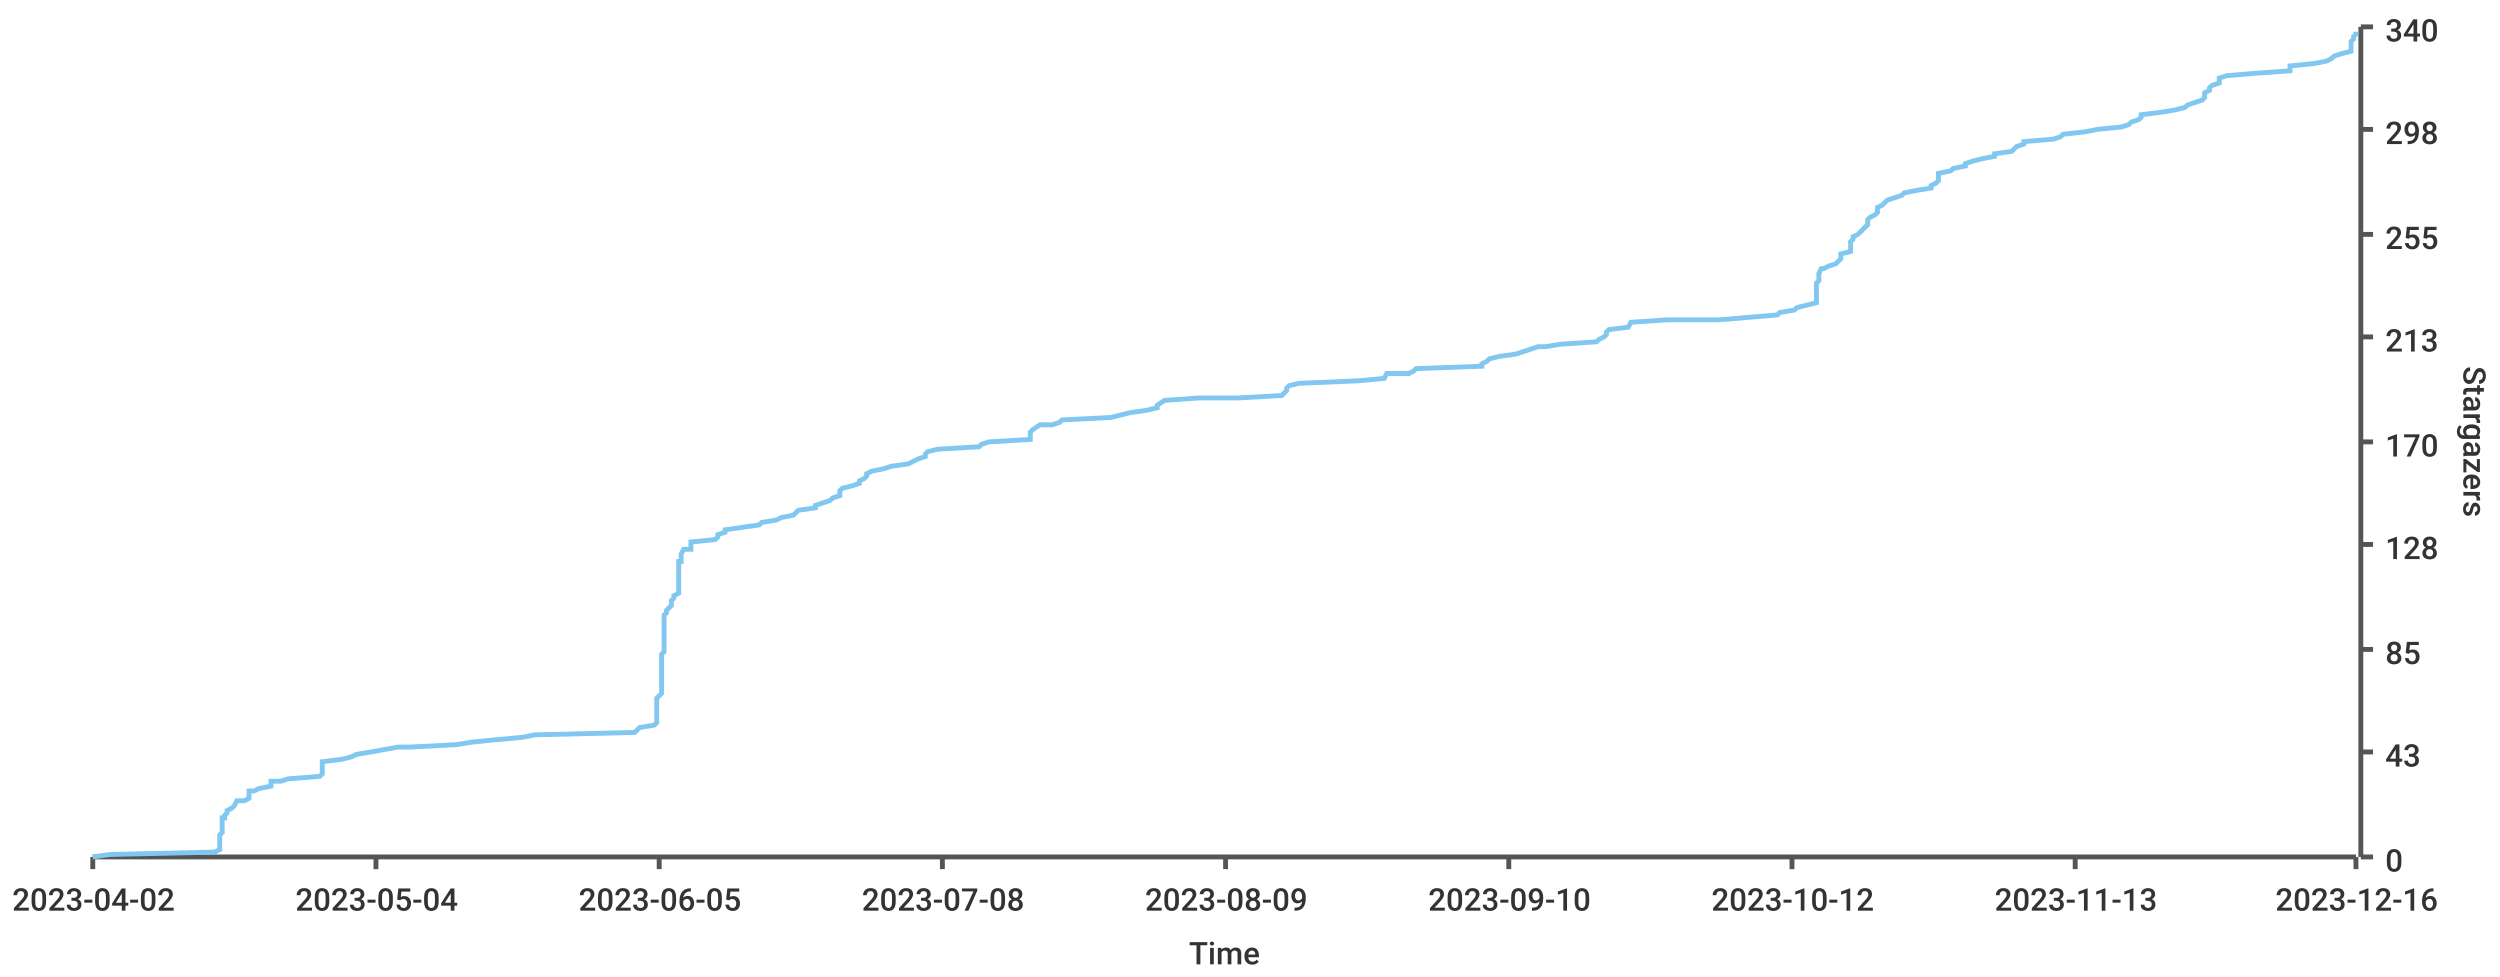
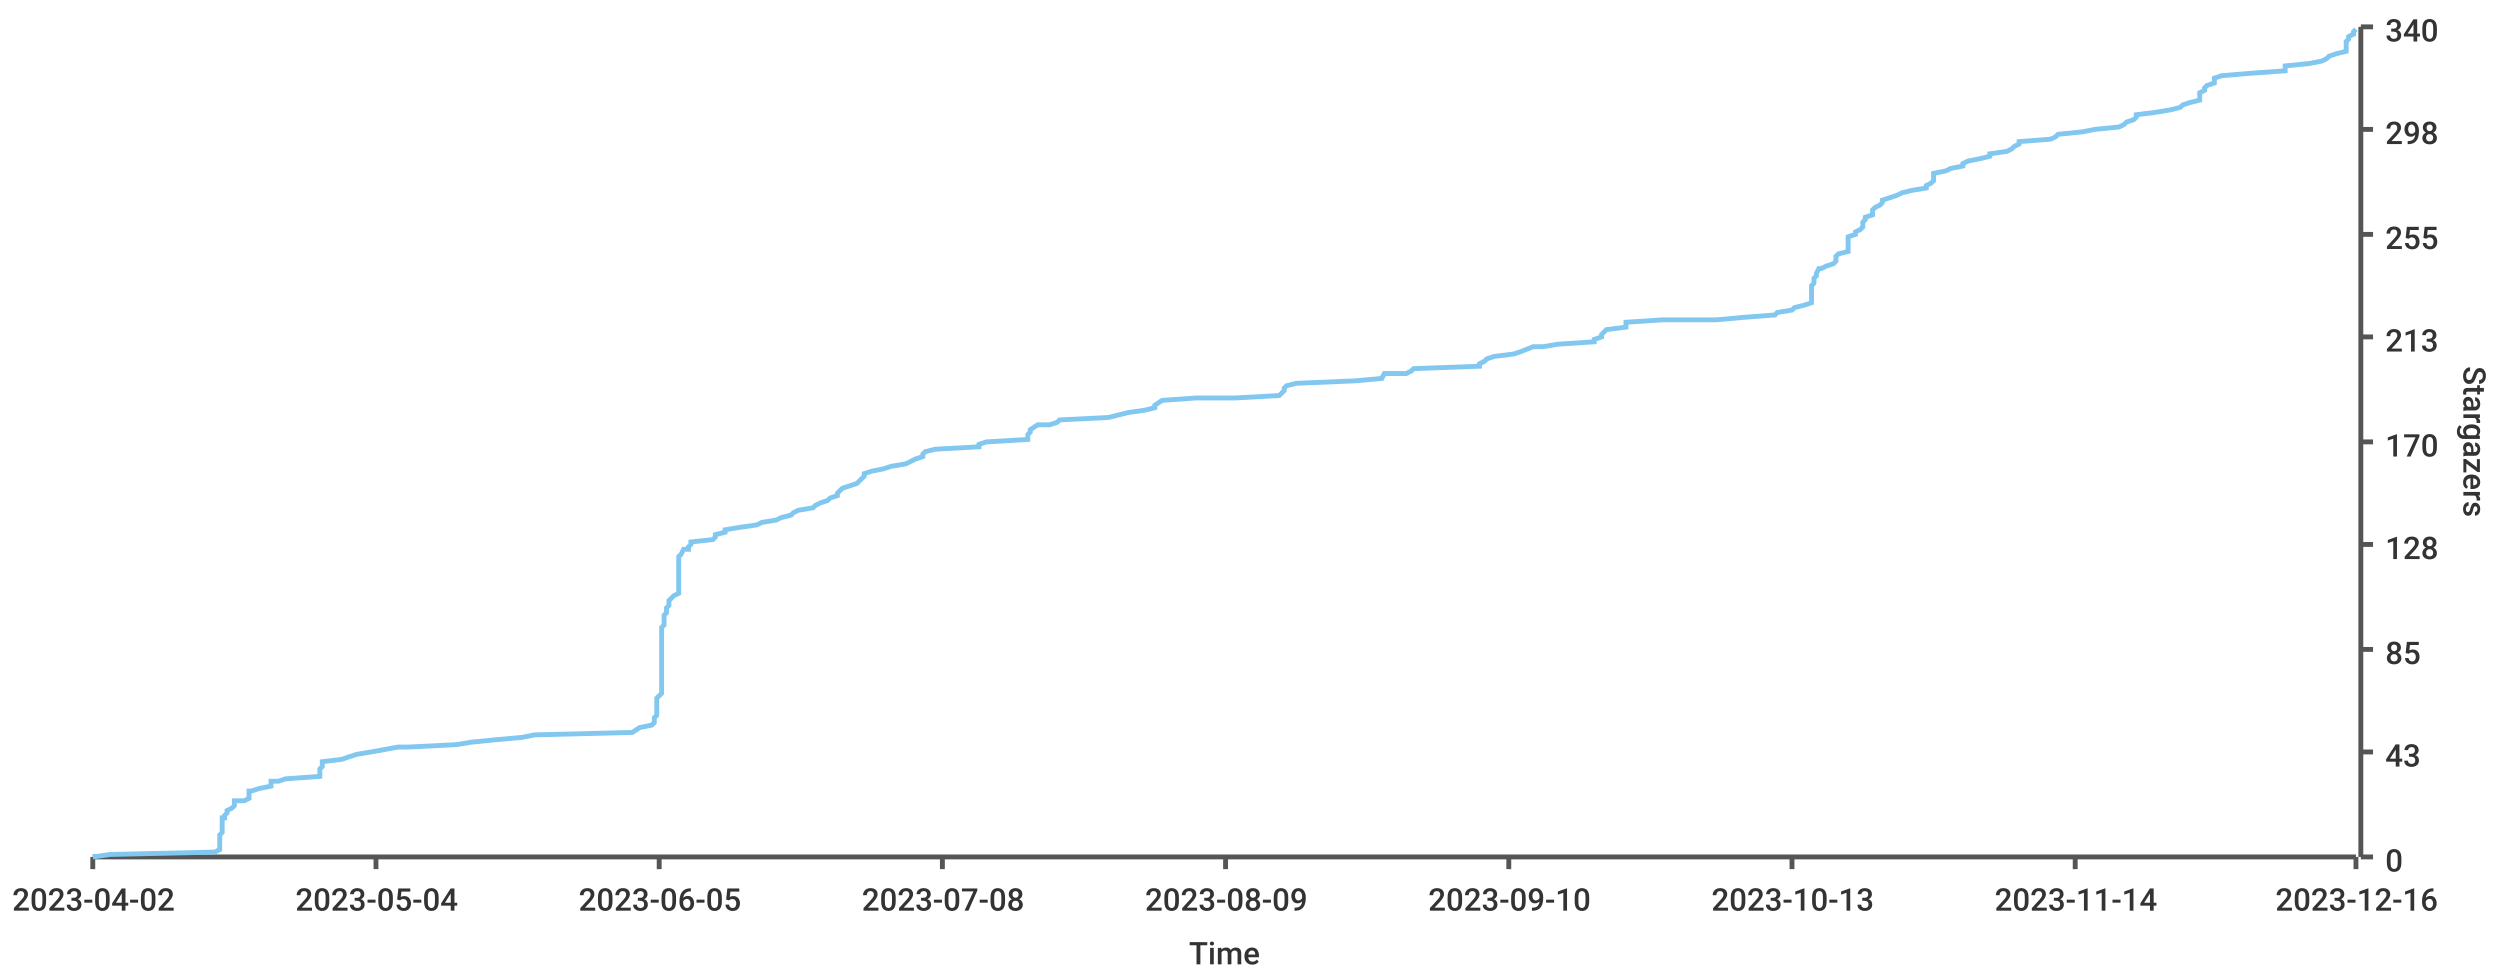
<svg xmlns="http://www.w3.org/2000/svg" width="1024" height="400">\n<path d="M 0 0 L 1024 0 L 1024 400 L 0 400 L 0 0" style="stroke-width:0;stroke:rgba(255,255,255,1.0);fill:rgba(255,255,255,1.0)" />
  <path d="M 38 11 L 965 11 L 965 351 L 38 351 L 38 11" style="stroke-width:0;stroke:rgba(255,255,255,1.0);fill:rgba(255,255,255,1.0)" />
  <path d="M 38 351 L 965 351" style="stroke-width:2;stroke:rgba(85,85,85,1.0);fill:none" />
  <path d="M 38 351 L 38 356" style="stroke-width:2;stroke:rgba(85,85,85,1.0);fill:none" />
  <text x="5" y="373" style="stroke-width:0;stroke:none;fill:rgba(51,51,51,1.0);font-size:12.8px;font-family:'Roboto Medium',sans-serif">2023-04-02</text>
  <path d="M 154 351 L 154 356" style="stroke-width:2;stroke:rgba(85,85,85,1.0);fill:none" />
  <text x="121" y="373" style="stroke-width:0;stroke:none;fill:rgba(51,51,51,1.0);font-size:12.8px;font-family:'Roboto Medium',sans-serif">2023-05-04</text>
  <path d="M 270 351 L 270 356" style="stroke-width:2;stroke:rgba(85,85,85,1.0);fill:none" />
  <text x="237" y="373" style="stroke-width:0;stroke:none;fill:rgba(51,51,51,1.0);font-size:12.8px;font-family:'Roboto Medium',sans-serif">2023-06-05</text>
  <path d="M 386 351 L 386 356" style="stroke-width:2;stroke:rgba(85,85,85,1.0);fill:none" />
  <text x="353" y="373" style="stroke-width:0;stroke:none;fill:rgba(51,51,51,1.0);font-size:12.8px;font-family:'Roboto Medium',sans-serif">2023-07-08</text>
  <path d="M 502 351 L 502 356" style="stroke-width:2;stroke:rgba(85,85,85,1.0);fill:none" />
  <text x="469" y="373" style="stroke-width:0;stroke:none;fill:rgba(51,51,51,1.0);font-size:12.8px;font-family:'Roboto Medium',sans-serif">2023-08-09</text>
  <path d="M 618 351 L 618 356" style="stroke-width:2;stroke:rgba(85,85,85,1.0);fill:none" />
  <text x="585" y="373" style="stroke-width:0;stroke:none;fill:rgba(51,51,51,1.0);font-size:12.8px;font-family:'Roboto Medium',sans-serif">2023-09-10</text>
  <path d="M 734 351 L 734 356" style="stroke-width:2;stroke:rgba(85,85,85,1.0);fill:none" />
-   <text x="701" y="373" style="stroke-width:0;stroke:none;fill:rgba(51,51,51,1.0);font-size:12.8px;font-family:'Roboto Medium',sans-serif">2023-10-12</text>
+   <text x="701" y="373" style="stroke-width:0;stroke:none;fill:rgba(51,51,51,1.0);font-size:12.8px;font-family:'Roboto Medium',sans-serif">2023-10-13</text>
  <path d="M 850 351 L 850 356" style="stroke-width:2;stroke:rgba(85,85,85,1.0);fill:none" />
-   <text x="817" y="373" style="stroke-width:0;stroke:none;fill:rgba(51,51,51,1.0);font-size:12.8px;font-family:'Roboto Medium',sans-serif">2023-11-13</text>
+   <text x="817" y="373" style="stroke-width:0;stroke:none;fill:rgba(51,51,51,1.0);font-size:12.8px;font-family:'Roboto Medium',sans-serif">2023-11-14</text>
  <path d="M 965 351 L 965 356" style="stroke-width:2;stroke:rgba(85,85,85,1.0);fill:none" />
  <text x="932" y="373" style="stroke-width:0;stroke:none;fill:rgba(51,51,51,1.0);font-size:12.8px;font-family:'Roboto Medium',sans-serif">2023-12-16</text>
  <text x="487" y="395" style="stroke-width:0;stroke:none;fill:rgba(51,51,51,1.0);font-size:12.8px;font-family:'Roboto Medium',sans-serif">Time</text>
  <path d="M 967 351 L 967 11" style="stroke-width:2;stroke:rgba(85,85,85,1.0);fill:none" />
  <path d="M 967 351 L 972 351" style="stroke-width:2;stroke:rgba(85,85,85,1.0);fill:none" />
  <text x="977" y="357" style="stroke-width:0;stroke:none;fill:rgba(51,51,51,1.0);font-size:12.8px;font-family:'Roboto Medium',sans-serif">0</text>
  <path d="M 967 308 L 972 308" style="stroke-width:2;stroke:rgba(85,85,85,1.0);fill:none" />
  <text x="977" y="314" style="stroke-width:0;stroke:none;fill:rgba(51,51,51,1.0);font-size:12.8px;font-family:'Roboto Medium',sans-serif">43</text>
  <path d="M 967 266 L 972 266" style="stroke-width:2;stroke:rgba(85,85,85,1.0);fill:none" />
  <text x="977" y="272" style="stroke-width:0;stroke:none;fill:rgba(51,51,51,1.0);font-size:12.8px;font-family:'Roboto Medium',sans-serif">85</text>
  <path d="M 967 223 L 972 223" style="stroke-width:2;stroke:rgba(85,85,85,1.0);fill:none" />
  <text x="977" y="229" style="stroke-width:0;stroke:none;fill:rgba(51,51,51,1.0);font-size:12.8px;font-family:'Roboto Medium',sans-serif">128</text>
  <path d="M 967 181 L 972 181" style="stroke-width:2;stroke:rgba(85,85,85,1.0);fill:none" />
  <text x="977" y="187" style="stroke-width:0;stroke:none;fill:rgba(51,51,51,1.0);font-size:12.8px;font-family:'Roboto Medium',sans-serif">170</text>
  <path d="M 967 138 L 972 138" style="stroke-width:2;stroke:rgba(85,85,85,1.0);fill:none" />
  <text x="977" y="144" style="stroke-width:0;stroke:none;fill:rgba(51,51,51,1.0);font-size:12.8px;font-family:'Roboto Medium',sans-serif">213</text>
  <path d="M 967 96 L 972 96" style="stroke-width:2;stroke:rgba(85,85,85,1.0);fill:none" />
  <text x="977" y="102" style="stroke-width:0;stroke:none;fill:rgba(51,51,51,1.0);font-size:12.8px;font-family:'Roboto Medium',sans-serif">255</text>
  <path d="M 967 53 L 972 53" style="stroke-width:2;stroke:rgba(85,85,85,1.0);fill:none" />
  <text x="977" y="59" style="stroke-width:0;stroke:none;fill:rgba(51,51,51,1.0);font-size:12.8px;font-family:'Roboto Medium',sans-serif">298</text>
  <path d="M 967 11 L 972 11" style="stroke-width:2;stroke:rgba(85,85,85,1.0);fill:none" />
  <text x="977" y="17" style="stroke-width:0;stroke:none;fill:rgba(51,51,51,1.0);font-size:12.8px;font-family:'Roboto Medium',sans-serif">340</text>
  <text x="1009" y="150" style="stroke-width:0;stroke:none;fill:rgba(51,51,51,1.0);font-size:12.8px;font-family:'Roboto Medium',sans-serif" transform="rotate(90.00,1009,150)">Stargazers</text>
-   <path d="M 38 351 L 45 350 L 88 349 L 90 348 L 90 347 L 90 346 L 90 345 L 90 344 L 90 343 L 90 342 L 91 341 L 91 339 L 91 339 L 91 337 L 91 337 L 91 335 L 92 335 L 92 334 L 93 333 L 93 332 L 95 331 L 96 330 L 97 328 L 100 328 L 102 327 L 102 326 L 102 324 L 104 324 L 106 323 L 111 322 L 111 320 L 115 320 L 118 319 L 131 318 L 132 317 L 132 316 L 132 315 L 132 314 L 132 313 L 132 312 L 140 311 L 144 310 L 146 309 L 152 308 L 163 306 L 168 306 L 187 305 L 193 304 L 203 303 L 214 302 L 219 301 L 260 300 L 262 298 L 262 298 L 268 297 L 269 296 L 269 295 L 269 294 L 269 293 L 269 292 L 269 290 L 269 290 L 269 289 L 269 288 L 269 287 L 269 286 L 270 285 L 271 284 L 271 283 L 271 282 L 271 281 L 271 280 L 271 279 L 271 278 L 271 277 L 271 276 L 271 275 L 271 274 L 271 273 L 271 272 L 271 271 L 271 270 L 271 269 L 271 268 L 272 267 L 272 266 L 272 265 L 272 264 L 272 262 L 272 262 L 272 261 L 272 260 L 272 259 L 272 257 L 272 257 L 272 256 L 272 255 L 272 254 L 272 253 L 272 252 L 273 251 L 273 250 L 274 249 L 275 248 L 275 246 L 275 246 L 276 245 L 276 244 L 278 243 L 278 241 L 278 241 L 278 240 L 278 239 L 278 238 L 278 237 L 278 236 L 278 235 L 278 234 L 278 233 L 278 232 L 278 230 L 279 230 L 279 229 L 279 228 L 279 227 L 280 225 L 283 225 L 283 224 L 283 223 L 283 222 L 293 221 L 294 220 L 294 219 L 297 218 L 297 217 L 304 216 L 311 215 L 312 214 L 318 213 L 320 212 L 325 211 L 326 210 L 327 209 L 334 208 L 334 207 L 337 206 L 340 205 L 341 204 L 344 203 L 344 202 L 344 201 L 345 200 L 349 199 L 352 198 L 352 197 L 354 196 L 355 195 L 355 194 L 357 193 L 362 192 L 365 191 L 372 190 L 374 189 L 376 188 L 379 187 L 379 186 L 380 185 L 384 184 L 401 183 L 402 182 L 405 181 L 422 180 L 422 179 L 422 178 L 422 177 L 423 176 L 426 174 L 431 174 L 434 173 L 435 172 L 455 171 L 459 170 L 463 169 L 470 168 L 474 167 L 474 166 L 477 164 L 491 163 L 507 163 L 525 162 L 526 161 L 527 160 L 527 159 L 528 158 L 532 157 L 556 156 L 567 155 L 568 153 L 577 153 L 579 152 L 580 151 L 607 150 L 607 149 L 609 148 L 610 147 L 614 146 L 621 145 L 624 144 L 630 142 L 633 142 L 639 141 L 654 140 L 655 139 L 657 138 L 658 137 L 658 136 L 659 135 L 667 134 L 668 132 L 683 131 L 704 131 L 716 130 L 728 129 L 729 128 L 735 127 L 736 126 L 740 125 L 744 124 L 744 123 L 744 121 L 744 121 L 744 120 L 744 119 L 744 118 L 744 117 L 744 116 L 745 115 L 745 114 L 745 113 L 745 112 L 746 110 L 747 110 L 749 109 L 752 108 L 753 107 L 754 106 L 754 105 L 754 104 L 758 103 L 758 102 L 758 100 L 758 100 L 758 99 L 759 98 L 759 97 L 761 96 L 762 95 L 763 94 L 764 93 L 765 92 L 765 91 L 765 90 L 766 89 L 768 88 L 769 87 L 769 86 L 769 85 L 771 84 L 772 83 L 773 82 L 776 81 L 779 80 L 780 79 L 785 78 L 791 77 L 791 76 L 793 75 L 794 74 L 794 73 L 794 72 L 794 71 L 799 70 L 800 69 L 805 68 L 805 67 L 808 66 L 812 65 L 817 64 L 817 63 L 824 62 L 825 61 L 826 60 L 829 59 L 829 58 L 841 57 L 844 56 L 845 55 L 854 54 L 859 53 L 869 52 L 872 51 L 873 50 L 876 49 L 877 48 L 877 47 L 885 46 L 891 45 L 895 44 L 896 43 L 899 42 L 902 41 L 903 40 L 903 39 L 903 38 L 905 37 L 905 36 L 906 35 L 909 34 L 909 33 L 909 32 L 912 31 L 924 30 L 938 29 L 938 28 L 938 27 L 948 26 L 953 25 L 955 24 L 956 23 L 959 22 L 963 21 L 963 20 L 963 19 L 963 18 L 963 17 L 964 16 L 964 15 L 965 14 L 965 13" style="stroke-width:2;stroke:rgba(129,199,239,1.0);fill:none" />
+   <path d="M 38 351 L 45 350 L 88 349 L 90 348 L 90 347 L 90 346 L 90 345 L 90 344 L 90 343 L 90 342 L 91 341 L 91 339 L 91 339 L 91 337 L 91 337 L 91 335 L 92 335 L 92 334 L 93 333 L 93 332 L 95 331 L 96 330 L 96 328 L 100 328 L 102 327 L 102 326 L 102 324 L 103 324 L 106 323 L 111 322 L 111 320 L 114 320 L 117 319 L 131 318 L 131 317 L 131 316 L 131 315 L 132 314 L 132 313 L 132 312 L 140 311 L 143 310 L 146 309 L 152 308 L 163 306 L 167 306 L 187 305 L 193 304 L 203 303 L 214 302 L 219 301 L 259 300 L 262 298 L 262 298 L 267 297 L 268 296 L 268 295 L 268 294 L 269 293 L 269 292 L 269 290 L 269 290 L 269 289 L 269 288 L 269 287 L 269 286 L 270 285 L 271 284 L 271 283 L 271 282 L 271 281 L 271 280 L 271 279 L 271 278 L 271 277 L 271 276 L 271 275 L 271 274 L 271 273 L 271 272 L 271 271 L 271 270 L 271 269 L 271 268 L 271 267 L 271 266 L 271 265 L 271 264 L 271 262 L 271 262 L 271 261 L 271 260 L 271 259 L 271 257 L 271 257 L 272 256 L 272 255 L 272 254 L 272 253 L 272 252 L 273 251 L 273 250 L 273 249 L 274 248 L 274 246 L 274 246 L 275 245 L 276 244 L 278 243 L 278 241 L 278 241 L 278 240 L 278 239 L 278 238 L 278 237 L 278 236 L 278 235 L 278 234 L 278 233 L 278 232 L 278 230 L 278 230 L 278 229 L 278 228 L 279 227 L 280 225 L 282 225 L 282 224 L 283 223 L 283 222 L 292 221 L 293 220 L 293 219 L 297 218 L 297 217 L 303 216 L 310 215 L 312 214 L 318 213 L 320 212 L 324 211 L 325 210 L 327 209 L 333 208 L 334 207 L 336 206 L 339 205 L 340 204 L 343 203 L 343 202 L 344 201 L 345 200 L 348 199 L 351 198 L 352 197 L 353 196 L 354 195 L 354 194 L 357 193 L 362 192 L 365 191 L 371 190 L 373 189 L 375 188 L 378 187 L 378 186 L 379 185 L 383 184 L 401 183 L 401 182 L 404 181 L 421 180 L 421 179 L 421 178 L 422 177 L 422 176 L 425 174 L 430 174 L 433 173 L 434 172 L 454 171 L 458 170 L 462 169 L 469 168 L 473 167 L 473 166 L 476 164 L 490 163 L 506 163 L 524 162 L 525 161 L 526 160 L 526 159 L 527 158 L 531 157 L 555 156 L 566 155 L 567 153 L 576 153 L 578 152 L 579 151 L 606 150 L 606 149 L 608 148 L 609 147 L 612 146 L 620 145 L 623 144 L 628 142 L 632 142 L 638 141 L 653 140 L 653 139 L 656 138 L 656 137 L 657 136 L 658 135 L 666 134 L 666 132 L 681 131 L 703 131 L 714 130 L 727 129 L 728 128 L 734 127 L 735 126 L 739 125 L 742 124 L 742 123 L 742 121 L 742 121 L 742 120 L 742 119 L 742 118 L 742 117 L 743 116 L 743 115 L 743 114 L 744 113 L 744 112 L 745 110 L 746 110 L 748 109 L 751 108 L 752 107 L 752 106 L 752 105 L 753 104 L 757 103 L 757 102 L 757 100 L 757 100 L 757 99 L 757 98 L 757 97 L 760 96 L 760 95 L 762 94 L 763 93 L 763 92 L 763 91 L 764 90 L 764 89 L 767 88 L 767 87 L 767 86 L 768 85 L 770 84 L 771 83 L 771 82 L 774 81 L 777 80 L 779 79 L 783 78 L 789 77 L 789 76 L 791 75 L 792 74 L 792 73 L 792 72 L 792 71 L 797 70 L 799 69 L 804 68 L 804 67 L 806 66 L 811 65 L 815 64 L 815 63 L 822 62 L 824 61 L 825 60 L 827 59 L 827 58 L 840 57 L 842 56 L 843 55 L 853 54 L 858 53 L 868 52 L 870 51 L 871 50 L 874 49 L 875 48 L 875 47 L 883 46 L 889 45 L 893 44 L 894 43 L 897 42 L 901 41 L 901 40 L 901 39 L 901 38 L 903 37 L 903 36 L 904 35 L 907 34 L 907 33 L 907 32 L 910 31 L 922 30 L 936 29 L 936 28 L 936 27 L 946 26 L 951 25 L 953 24 L 954 23 L 957 22 L 961 21 L 961 20 L 961 19 L 961 18 L 961 17 L 962 16 L 962 15 L 964 14 L 964 13 L 965 12" style="stroke-width:2;stroke:rgba(129,199,239,1.0);fill:none" />
</svg>
